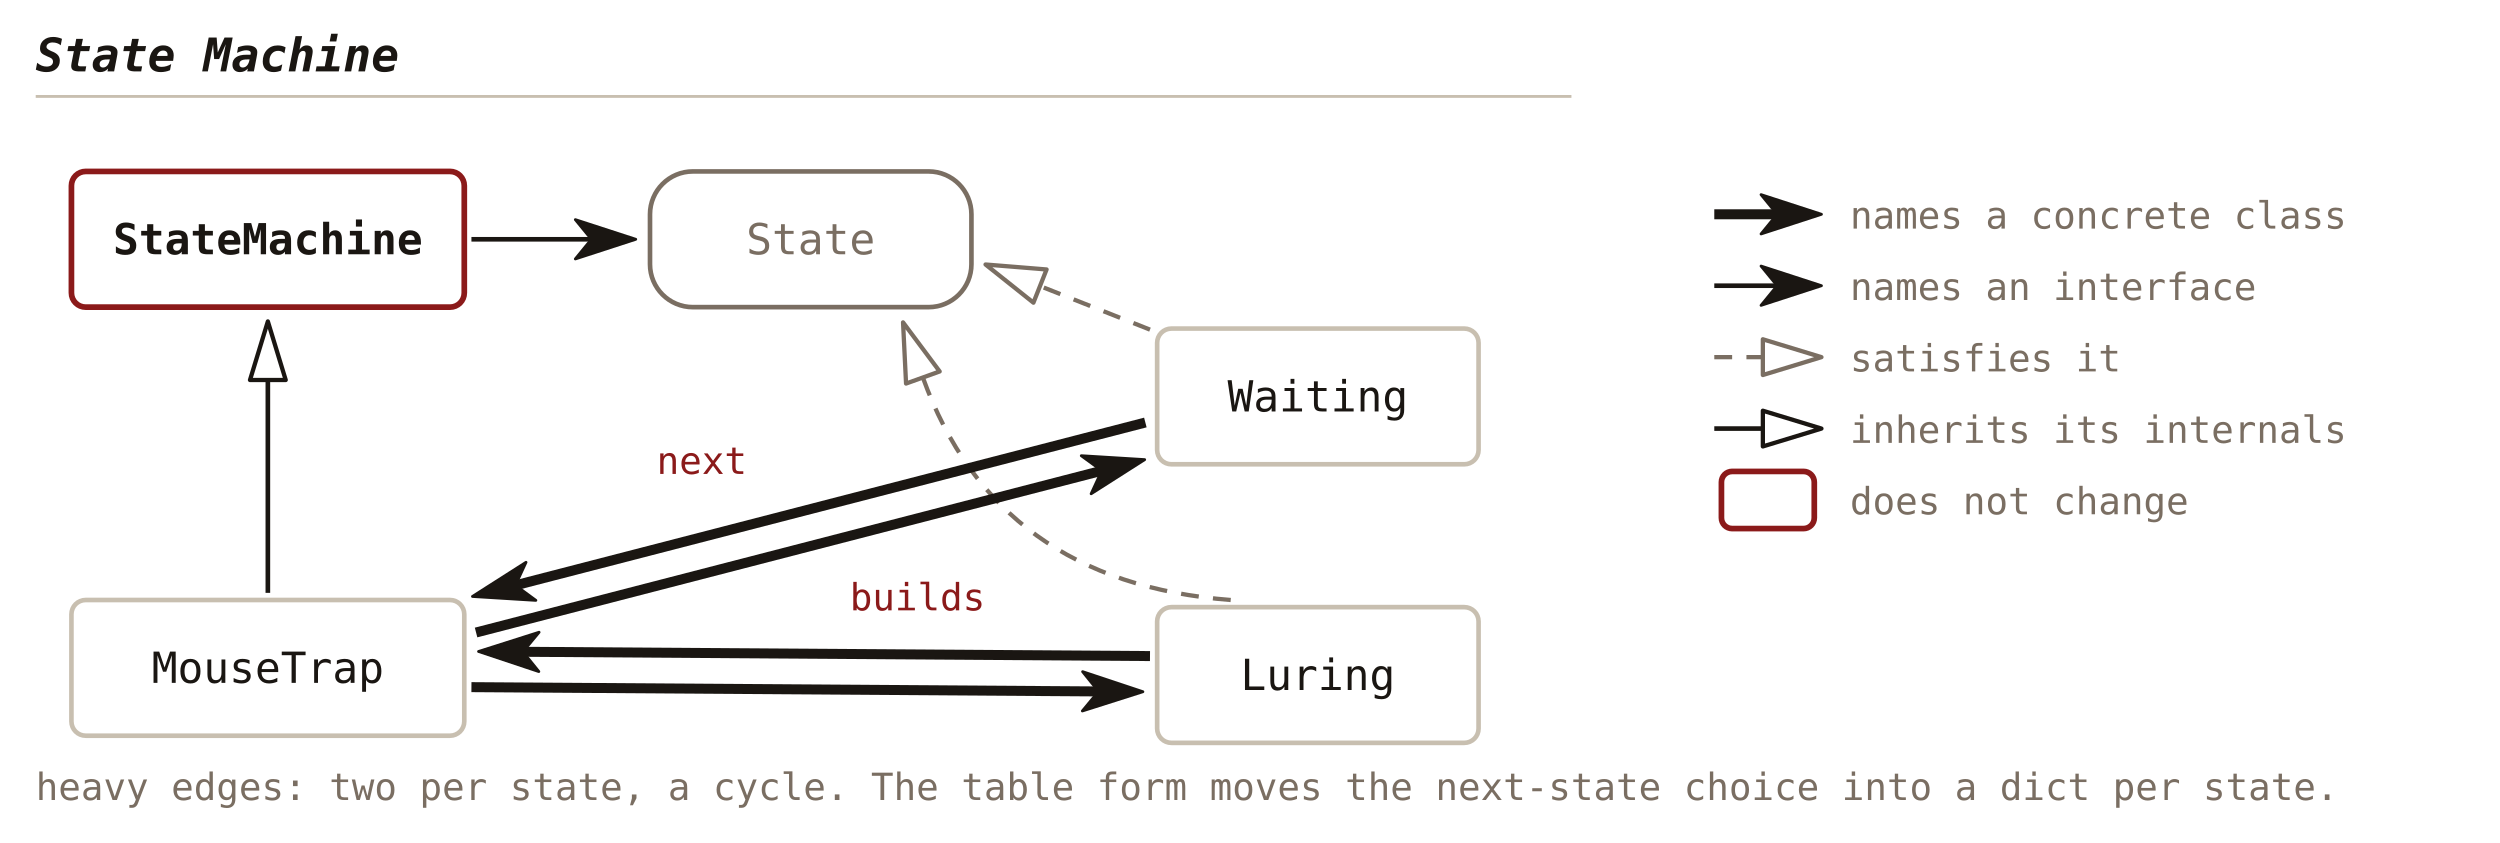
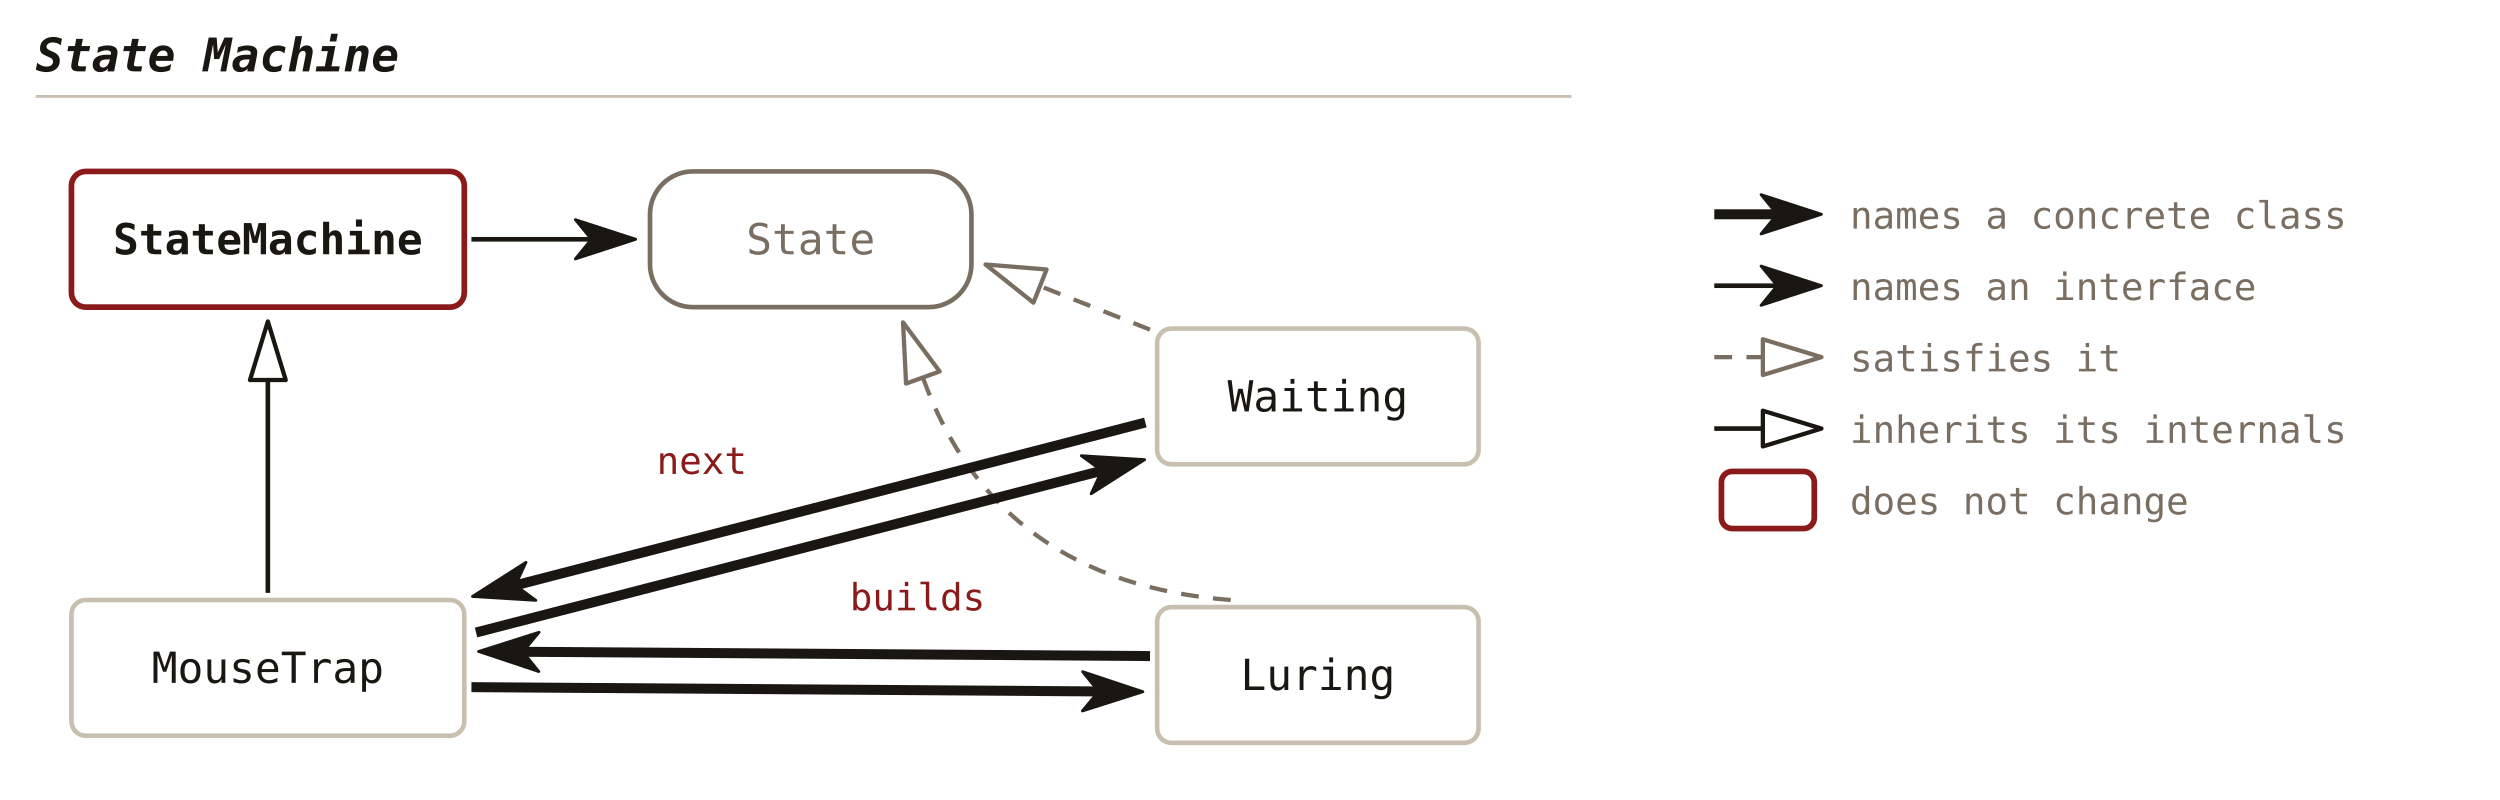
- <svg xmlns="http://www.w3.org/2000/svg" viewBox="0 0 700 236" font-family="'JetBrains Mono', Consolas, monospace">
+ <svg xmlns="http://www.w3.org/2000/svg" viewBox="0 0 700 224" font-family="'JetBrains Mono', Consolas, monospace">
  <defs>
    <marker id="c31-solid" viewBox="0 0 18 12" refX="5" refY="6" markerWidth="18" markerHeight="12" orient="auto" markerUnits="userSpaceOnUse">
      <path d="M0.5,0.5 L17.4,6 L0.5,11.5 L5,6 Z" fill="#1a1612" stroke="#1a1612" stroke-width="0.8" stroke-linejoin="round" />
    </marker>
    <marker id="c31-hollow" viewBox="0 0 18 12" refX="1" refY="6" markerWidth="18" markerHeight="12" orient="auto" markerUnits="userSpaceOnUse">
      <path d="M1,1 L17.4,6 L1,11 Z" fill="none" stroke="#1a1612" stroke-width="1.2" stroke-linejoin="round" />
    </marker>
    <marker id="c31-hollow-muted" viewBox="0 0 18 12" refX="1" refY="6" markerWidth="18" markerHeight="12" orient="auto" markerUnits="userSpaceOnUse">
      <path d="M1,1 L17.4,6 L1,11 Z" fill="none" stroke="#7a6e62" stroke-width="1.2" stroke-linejoin="round" />
    </marker>
  </defs>
  <text x="10" y="20" font-size="13" font-weight="bold" font-style="italic" fill="#1a1612" text-anchor="start">State Machine</text>
  <line x1="10" y1="27" x2="440" y2="27" stroke="#c8bfb0" stroke-width="0.8" />
  <rect x="20" y="48" width="110" height="38" fill="none" stroke="#8b1a1a" stroke-width="1.6" rx="4" />
  <text x="75.0" y="71.2" font-size="12" font-weight="bold" fill="#1a1612" text-anchor="middle">StateMachine</text>
  <rect x="182" y="48" width="90" height="38" fill="none" stroke="#7a6e62" stroke-width="1.3" rx="12" />
  <text x="227.0" y="71.2" font-size="12" fill="#7a6e62" text-anchor="middle">State</text>
  <rect x="20" y="168" width="110" height="38" fill="none" stroke="#c8bfb0" stroke-width="1.3" rx="4" />
  <text x="75.0" y="191.2" font-size="12" fill="#1a1612" text-anchor="middle">MouseTrap</text>
  <rect x="324" y="92" width="90" height="38" fill="none" stroke="#c8bfb0" stroke-width="1.3" rx="4" />
  <text x="369.0" y="115.2" font-size="12" fill="#1a1612" text-anchor="middle">Waiting</text>
  <rect x="324" y="170" width="90" height="38" fill="none" stroke="#c8bfb0" stroke-width="1.3" rx="4" />
  <text x="369.0" y="193.2" font-size="12" fill="#1a1612" text-anchor="middle">Luring</text>
  <line x1="132.0" y1="67.0" x2="165.6" y2="67.0" stroke="#1a1612" stroke-width="1.3" marker-end="url(#c31-solid)" />
  <line x1="75.0" y1="166.0" x2="75.0" y2="106.4" stroke="#1a1612" stroke-width="1.3" marker-end="url(#c31-hollow)" />
  <line x1="322.0" y1="92.3" x2="291.2" y2="80.1" stroke="#7a6e62" stroke-width="1.2" stroke-dasharray="5,4" marker-end="url(#c31-hollow-muted)" />
  <path d="M344.6,168.0 Q279.0,163.0 258.4,105.7" fill="none" stroke="#7a6e62" stroke-width="1.2" stroke-dasharray="5,4" marker-end="url(#c31-hollow-muted)" />
  <line x1="320.7" y1="118.3" x2="144.3" y2="163.9" stroke="#1a1612" stroke-width="2.8" marker-end="url(#c31-solid)" />
  <text x="196.5" y="132.7" font-size="10.5" fill="#8b1a1a" text-anchor="middle">next</text>
  <line x1="133.3" y1="177.1" x2="308.5" y2="131.8" stroke="#1a1612" stroke-width="2.8" marker-end="url(#c31-solid)" />
  <text x="256.9" y="170.9" font-size="10.5" fill="#8b1a1a" text-anchor="middle">builds</text>
  <line x1="322.0" y1="183.7" x2="146.4" y2="182.5" stroke="#1a1612" stroke-width="2.8" marker-end="url(#c31-solid)" />
  <line x1="132.0" y1="192.4" x2="307.6" y2="193.6" stroke="#1a1612" stroke-width="2.8" marker-end="url(#c31-solid)" />
-   <text x="10" y="224" font-size="10.5" fill="#7a6e62" text-anchor="start">heavy edges: two per state, a cycle. The table form moves the next-state choice into a dict per state.</text>
  <line class="legend" x1="480" y1="60" x2="497.6" y2="60" stroke="#1a1612" stroke-width="2.8" marker-end="url(#c31-solid)" />
  <text x="518" y="64" font-size="10.5" fill="#7a6e62" text-anchor="start">names a concrete class</text>
  <line class="legend" x1="480" y1="80" x2="497.6" y2="80" stroke="#1a1612" stroke-width="1.3" marker-end="url(#c31-solid)" />
  <text x="518" y="84" font-size="10.5" fill="#7a6e62" text-anchor="start">names an interface</text>
  <line class="legend" x1="480" y1="100" x2="493.6" y2="100" stroke="#7a6e62" stroke-width="1.2" stroke-dasharray="5,4" marker-end="url(#c31-hollow-muted)" />
  <text x="518" y="104" font-size="10.5" fill="#7a6e62" text-anchor="start">satisfies it</text>
  <line class="legend" x1="480" y1="120" x2="493.6" y2="120" stroke="#1a1612" stroke-width="1.3" marker-end="url(#c31-hollow)" />
  <text x="518" y="124" font-size="10.5" fill="#7a6e62" text-anchor="start">inherits its internals</text>
  <rect x="482" y="132" width="26" height="16" fill="none" stroke="#8b1a1a" stroke-width="1.6" rx="3" />
  <text x="518" y="144" font-size="10.5" fill="#7a6e62" text-anchor="start">does not change</text>
</svg>
